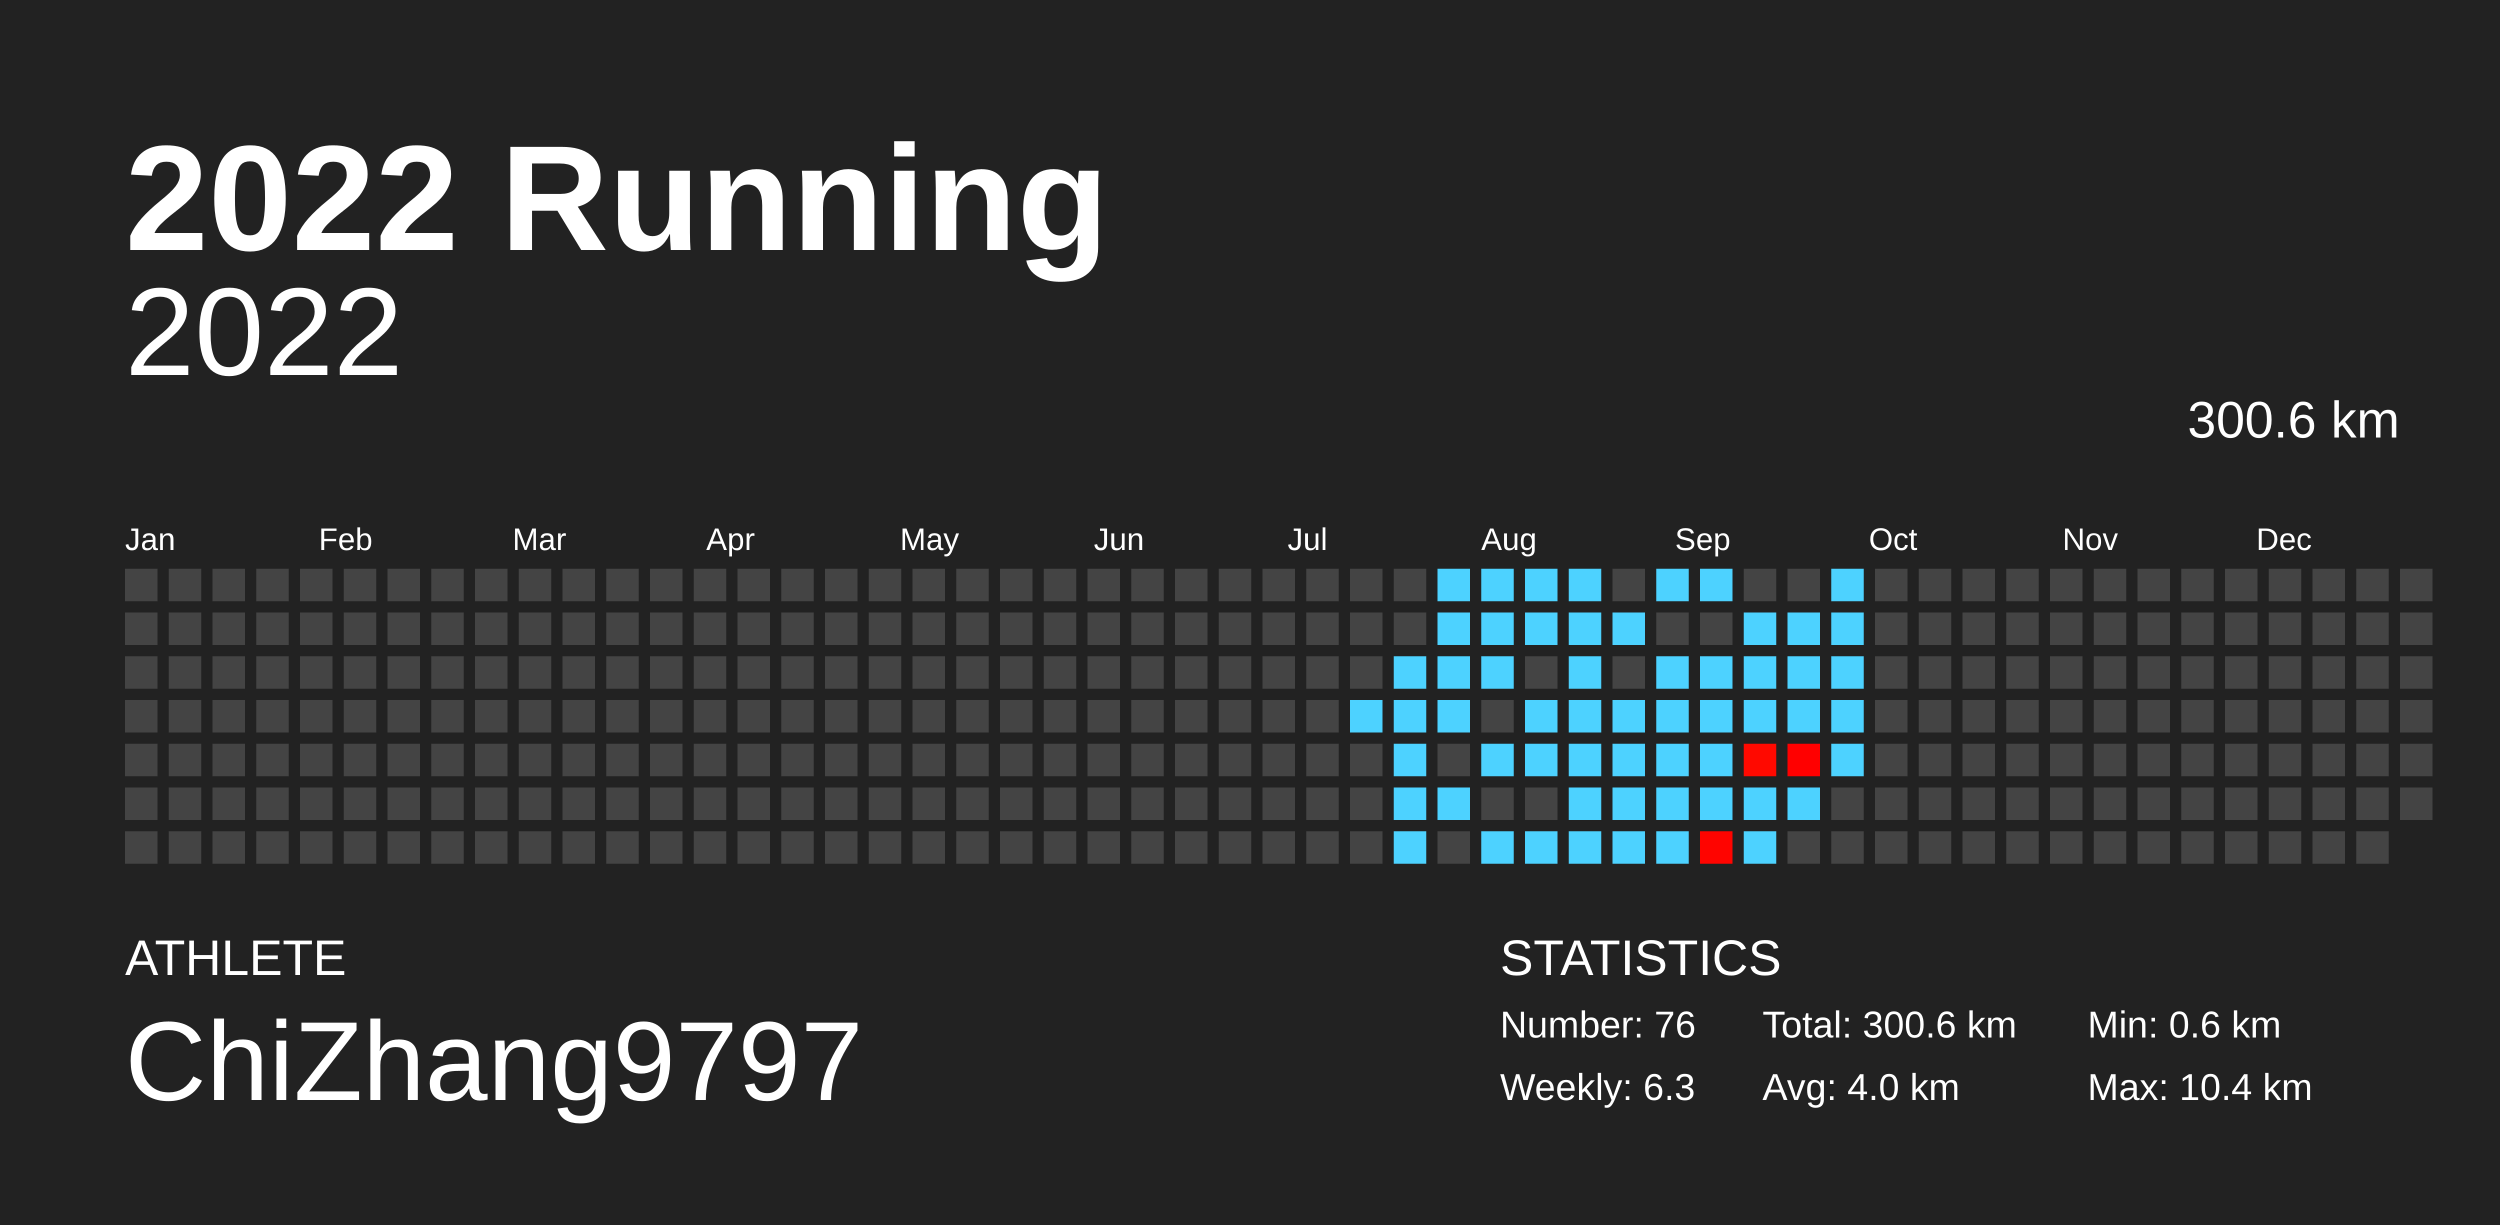
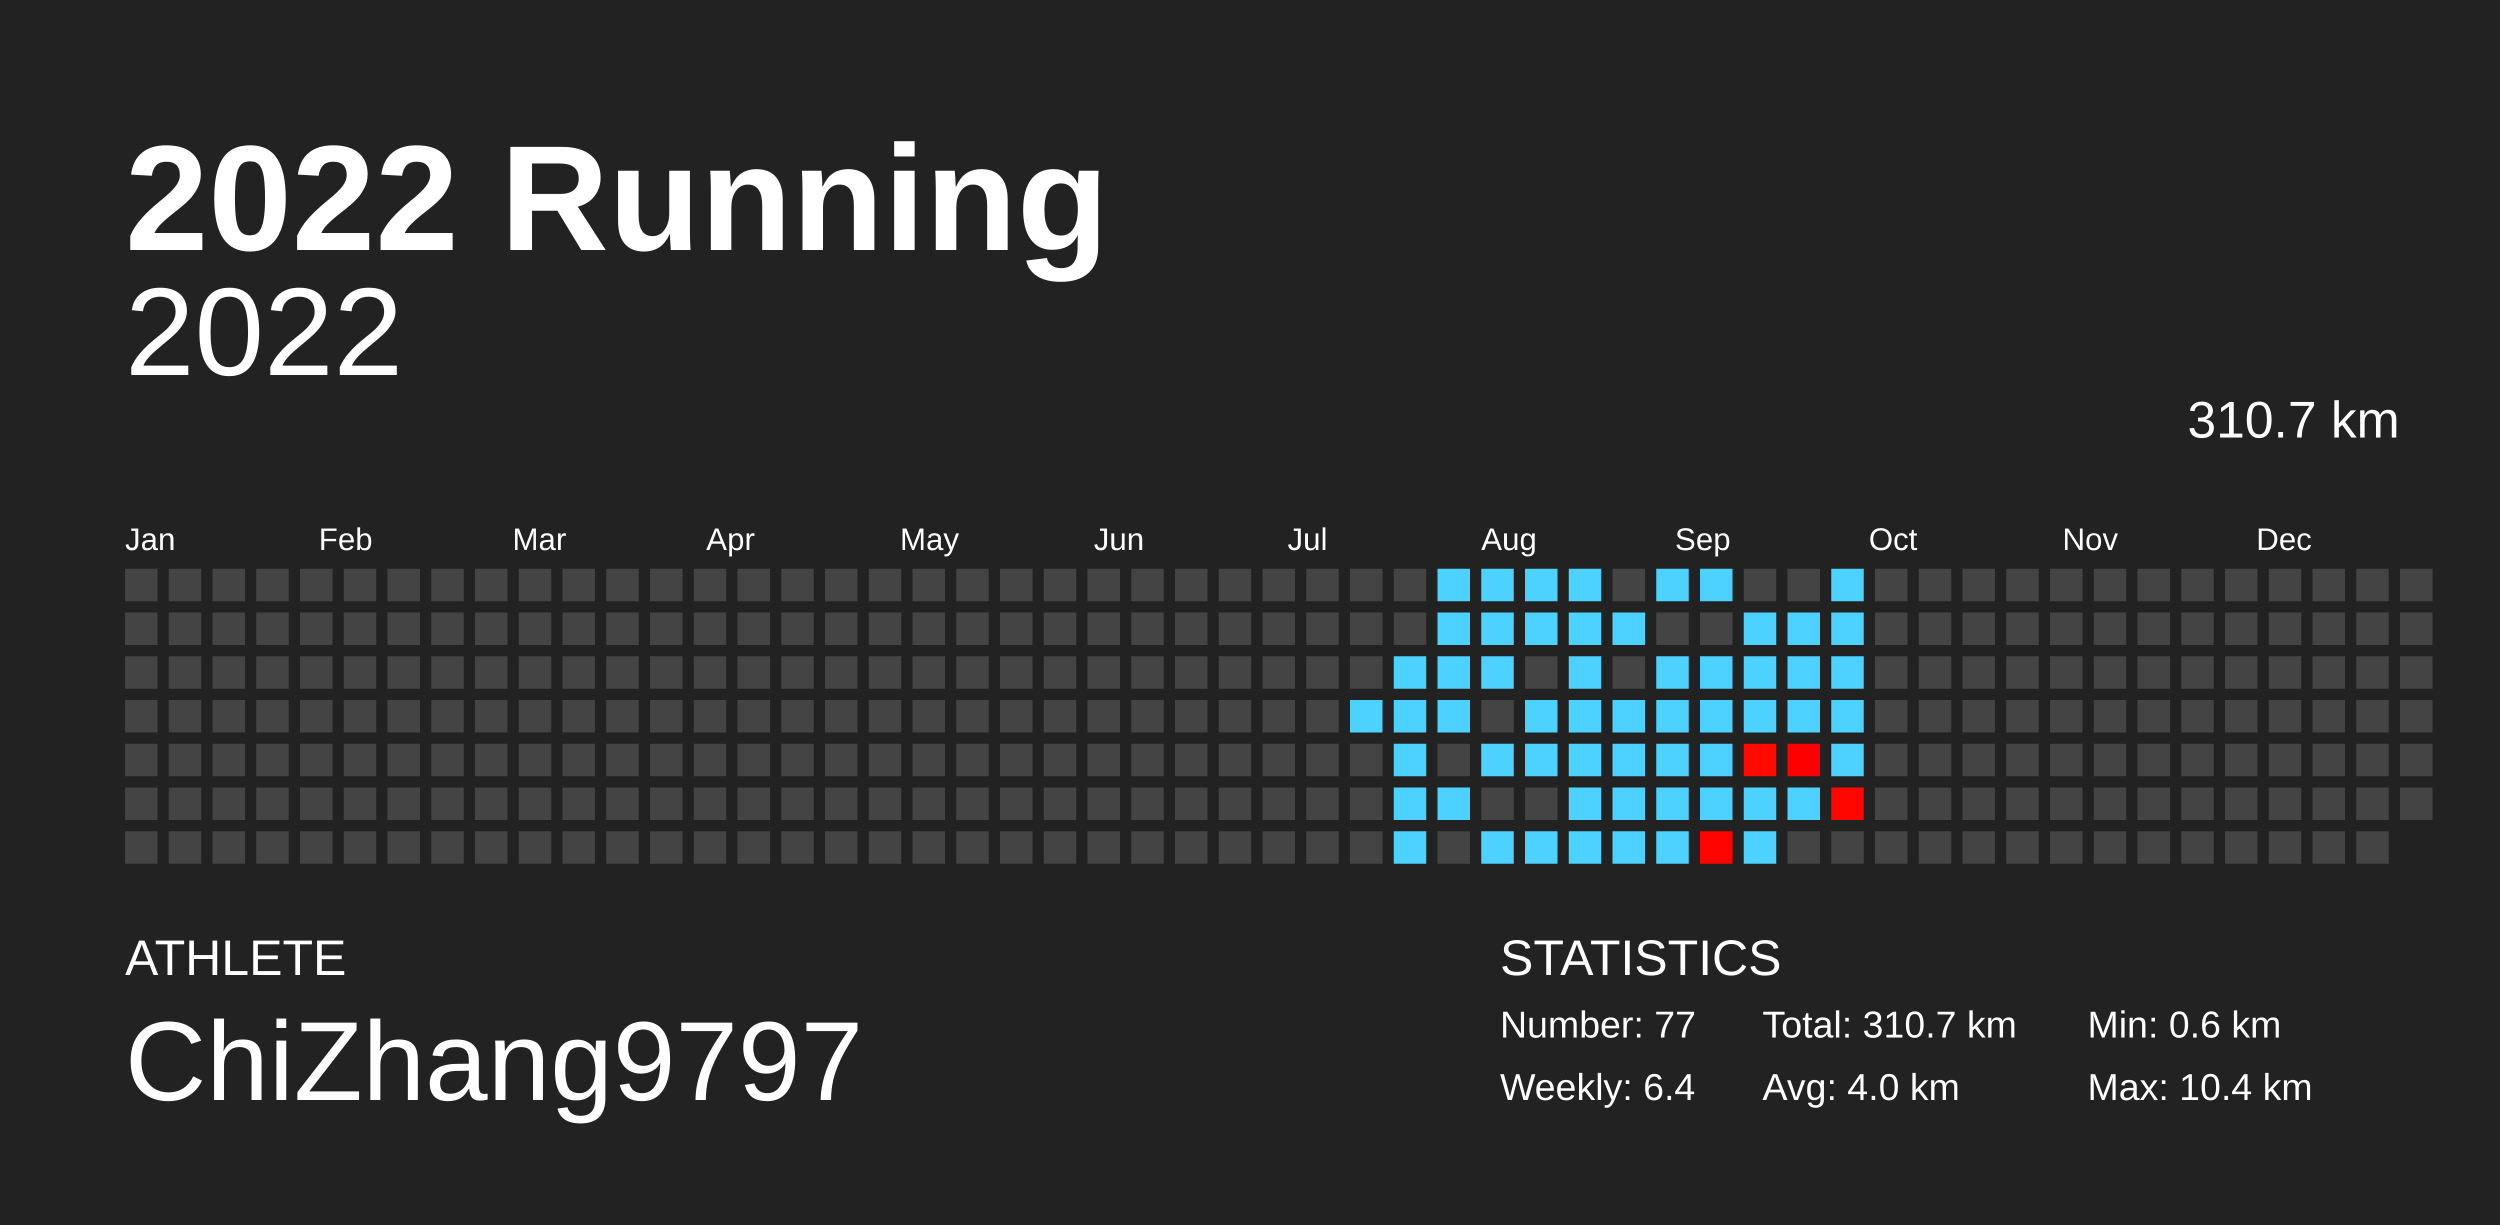
<svg xmlns="http://www.w3.org/2000/svg" baseProfile="full" height="98mm" version="1.1" viewBox="0,0,200,98" width="200mm">
  <defs />
  <rect fill="#222222" height="98" width="200" x="0" y="0" />
  <text fill="#FFFFFF" style="font-size:12px; font-family:Arial; font-weight:bold;" x="10" y="20">2022 Running</text>
  <text fill="#FFFFFF" style="font-size:4px; font-family:Arial" x="10" y="78">ATHLETE</text>
  <text fill="#FFFFFF" style="font-size:9px; font-family:Arial" x="10" y="88">ChiZhang9797</text>
  <text fill="#FFFFFF" style="font-size:4px; font-family:Arial" x="120" y="78">STATISTICS</text>
-   <text fill="#FFFFFF" style="font-size:3px; font-family:Arial" x="120" y="83">Number: 76</text>
-   <text fill="#FFFFFF" style="font-size:3px; font-family:Arial" x="120" y="88">Weekly: 6.3</text>
-   <text fill="#FFFFFF" style="font-size:3px; font-family:Arial" x="141" y="83">Total: 300.6 km</text>
+   <text fill="#FFFFFF" style="font-size:3px; font-family:Arial" x="120" y="83">Number: 77</text>
+   <text fill="#FFFFFF" style="font-size:3px; font-family:Arial" x="120" y="88">Weekly: 6.4</text>
+   <text fill="#FFFFFF" style="font-size:3px; font-family:Arial" x="141" y="83">Total: 310.7 km</text>
  <text fill="#FFFFFF" style="font-size:3px; font-family:Arial" x="141" y="88">Avg: 4.0 km</text>
  <text fill="#FFFFFF" style="font-size:3px; font-family:Arial" x="167" y="83">Min: 0.6 km</text>
  <text fill="#FFFFFF" style="font-size:3px; font-family:Arial" x="167" y="88">Max: 10.4 km</text>
  <text alignment-baseline="hanging" fill="#FFFFFF" style="font-size:10.0px; font-family:Arial;" x="10" y="30">2022</text>
-   <text alignment-baseline="hanging" fill="#FFFFFF" style="font-size:4.125px; font-family:Arial;" x="175" y="35">300.6 km</text>
+   <text alignment-baseline="hanging" fill="#FFFFFF" style="font-size:4.125px; font-family:Arial;" x="175" y="35">310.7 km</text>
  <text fill="#FFFFFF" style="font-size:2.5px; font-family:Arial" x="10.0" y="44">Jan</text>
  <text fill="#FFFFFF" style="font-size:2.5px; font-family:Arial" x="25.5" y="44">Feb</text>
  <text fill="#FFFFFF" style="font-size:2.5px; font-family:Arial" x="41.0" y="44">Mar</text>
  <text fill="#FFFFFF" style="font-size:2.5px; font-family:Arial" x="56.5" y="44">Apr</text>
  <text fill="#FFFFFF" style="font-size:2.5px; font-family:Arial" x="72.0" y="44">May</text>
  <text fill="#FFFFFF" style="font-size:2.5px; font-family:Arial" x="87.5" y="44">Jun</text>
  <text fill="#FFFFFF" style="font-size:2.5px; font-family:Arial" x="103.0" y="44">Jul</text>
  <text fill="#FFFFFF" style="font-size:2.5px; font-family:Arial" x="118.5" y="44">Aug</text>
  <text fill="#FFFFFF" style="font-size:2.5px; font-family:Arial" x="134.0" y="44">Sep</text>
  <text fill="#FFFFFF" style="font-size:2.5px; font-family:Arial" x="149.5" y="44">Oct</text>
  <text fill="#FFFFFF" style="font-size:2.5px; font-family:Arial" x="165.0" y="44">Nov</text>
  <text fill="#FFFFFF" style="font-size:2.5px; font-family:Arial" x="180.5" y="44">Dec</text>
  <rect fill="#444444" height="2.6" width="2.6" x="10.0" y="45.5" />
  <rect fill="#444444" height="2.6" width="2.6" x="10.0" y="49.0" />
  <rect fill="#444444" height="2.6" width="2.6" x="10.0" y="52.5" />
  <rect fill="#444444" height="2.6" width="2.6" x="10.0" y="56.0" />
  <rect fill="#444444" height="2.6" width="2.6" x="10.0" y="59.5" />
  <rect fill="#444444" height="2.6" width="2.6" x="10.0" y="63.0" />
  <rect fill="#444444" height="2.6" width="2.6" x="10.0" y="66.5" />
  <rect fill="#444444" height="2.6" width="2.6" x="13.5" y="45.5" />
  <rect fill="#444444" height="2.6" width="2.6" x="13.5" y="49.0" />
  <rect fill="#444444" height="2.6" width="2.6" x="13.5" y="52.5" />
  <rect fill="#444444" height="2.6" width="2.6" x="13.5" y="56.0" />
  <rect fill="#444444" height="2.6" width="2.6" x="13.5" y="59.5" />
  <rect fill="#444444" height="2.6" width="2.6" x="13.5" y="63.0" />
  <rect fill="#444444" height="2.6" width="2.6" x="13.5" y="66.5" />
  <rect fill="#444444" height="2.6" width="2.6" x="17.0" y="45.5" />
  <rect fill="#444444" height="2.6" width="2.6" x="17.0" y="49.0" />
  <rect fill="#444444" height="2.6" width="2.6" x="17.0" y="52.5" />
  <rect fill="#444444" height="2.6" width="2.6" x="17.0" y="56.0" />
  <rect fill="#444444" height="2.6" width="2.6" x="17.0" y="59.5" />
  <rect fill="#444444" height="2.6" width="2.6" x="17.0" y="63.0" />
  <rect fill="#444444" height="2.6" width="2.6" x="17.0" y="66.5" />
  <rect fill="#444444" height="2.6" width="2.6" x="20.5" y="45.5" />
  <rect fill="#444444" height="2.6" width="2.6" x="20.5" y="49.0" />
  <rect fill="#444444" height="2.6" width="2.6" x="20.5" y="52.5" />
  <rect fill="#444444" height="2.6" width="2.6" x="20.5" y="56.0" />
  <rect fill="#444444" height="2.6" width="2.6" x="20.5" y="59.5" />
  <rect fill="#444444" height="2.6" width="2.6" x="20.5" y="63.0" />
  <rect fill="#444444" height="2.6" width="2.6" x="20.5" y="66.5" />
  <rect fill="#444444" height="2.6" width="2.6" x="24.0" y="45.5" />
  <rect fill="#444444" height="2.6" width="2.6" x="24.0" y="49.0" />
  <rect fill="#444444" height="2.6" width="2.6" x="24.0" y="52.5" />
  <rect fill="#444444" height="2.6" width="2.6" x="24.0" y="56.0" />
  <rect fill="#444444" height="2.6" width="2.6" x="24.0" y="59.5" />
  <rect fill="#444444" height="2.6" width="2.6" x="24.0" y="63.0" />
  <rect fill="#444444" height="2.6" width="2.6" x="24.0" y="66.5" />
  <rect fill="#444444" height="2.6" width="2.6" x="27.5" y="45.5" />
  <rect fill="#444444" height="2.6" width="2.6" x="27.5" y="49.0" />
  <rect fill="#444444" height="2.6" width="2.6" x="27.5" y="52.5" />
  <rect fill="#444444" height="2.6" width="2.6" x="27.5" y="56.0" />
  <rect fill="#444444" height="2.6" width="2.6" x="27.5" y="59.5" />
  <rect fill="#444444" height="2.6" width="2.6" x="27.5" y="63.0" />
  <rect fill="#444444" height="2.6" width="2.6" x="27.5" y="66.5" />
  <rect fill="#444444" height="2.6" width="2.6" x="31.0" y="45.5" />
  <rect fill="#444444" height="2.6" width="2.6" x="31.0" y="49.0" />
  <rect fill="#444444" height="2.6" width="2.6" x="31.0" y="52.5" />
  <rect fill="#444444" height="2.6" width="2.6" x="31.0" y="56.0" />
  <rect fill="#444444" height="2.6" width="2.6" x="31.0" y="59.5" />
  <rect fill="#444444" height="2.6" width="2.6" x="31.0" y="63.0" />
  <rect fill="#444444" height="2.6" width="2.6" x="31.0" y="66.5" />
  <rect fill="#444444" height="2.6" width="2.6" x="34.5" y="45.5" />
  <rect fill="#444444" height="2.6" width="2.6" x="34.5" y="49.0" />
  <rect fill="#444444" height="2.6" width="2.6" x="34.5" y="52.5" />
  <rect fill="#444444" height="2.6" width="2.6" x="34.5" y="56.0" />
  <rect fill="#444444" height="2.6" width="2.6" x="34.5" y="59.5" />
  <rect fill="#444444" height="2.6" width="2.6" x="34.5" y="63.0" />
  <rect fill="#444444" height="2.6" width="2.6" x="34.5" y="66.5" />
  <rect fill="#444444" height="2.6" width="2.6" x="38.0" y="45.5" />
  <rect fill="#444444" height="2.6" width="2.6" x="38.0" y="49.0" />
  <rect fill="#444444" height="2.6" width="2.6" x="38.0" y="52.5" />
  <rect fill="#444444" height="2.6" width="2.6" x="38.0" y="56.0" />
  <rect fill="#444444" height="2.6" width="2.6" x="38.0" y="59.5" />
  <rect fill="#444444" height="2.6" width="2.6" x="38.0" y="63.0" />
  <rect fill="#444444" height="2.6" width="2.6" x="38.0" y="66.5" />
  <rect fill="#444444" height="2.6" width="2.6" x="41.5" y="45.5" />
  <rect fill="#444444" height="2.6" width="2.6" x="41.5" y="49.0" />
  <rect fill="#444444" height="2.6" width="2.6" x="41.5" y="52.5" />
  <rect fill="#444444" height="2.6" width="2.6" x="41.5" y="56.0" />
  <rect fill="#444444" height="2.6" width="2.6" x="41.5" y="59.5" />
  <rect fill="#444444" height="2.6" width="2.6" x="41.5" y="63.0" />
  <rect fill="#444444" height="2.6" width="2.6" x="41.5" y="66.5" />
  <rect fill="#444444" height="2.6" width="2.6" x="45.0" y="45.5" />
  <rect fill="#444444" height="2.6" width="2.6" x="45.0" y="49.0" />
  <rect fill="#444444" height="2.6" width="2.6" x="45.0" y="52.5" />
  <rect fill="#444444" height="2.6" width="2.6" x="45.0" y="56.0" />
  <rect fill="#444444" height="2.6" width="2.6" x="45.0" y="59.5" />
  <rect fill="#444444" height="2.6" width="2.6" x="45.0" y="63.0" />
  <rect fill="#444444" height="2.6" width="2.6" x="45.0" y="66.5" />
  <rect fill="#444444" height="2.6" width="2.6" x="48.5" y="45.5" />
  <rect fill="#444444" height="2.6" width="2.6" x="48.5" y="49.0" />
  <rect fill="#444444" height="2.6" width="2.6" x="48.5" y="52.5" />
  <rect fill="#444444" height="2.6" width="2.6" x="48.5" y="56.0" />
  <rect fill="#444444" height="2.6" width="2.6" x="48.5" y="59.5" />
  <rect fill="#444444" height="2.6" width="2.6" x="48.5" y="63.0" />
  <rect fill="#444444" height="2.6" width="2.6" x="48.5" y="66.5" />
  <rect fill="#444444" height="2.6" width="2.6" x="52.0" y="45.5" />
  <rect fill="#444444" height="2.6" width="2.6" x="52.0" y="49.0" />
  <rect fill="#444444" height="2.6" width="2.6" x="52.0" y="52.5" />
  <rect fill="#444444" height="2.6" width="2.6" x="52.0" y="56.0" />
  <rect fill="#444444" height="2.6" width="2.6" x="52.0" y="59.5" />
  <rect fill="#444444" height="2.6" width="2.6" x="52.0" y="63.0" />
  <rect fill="#444444" height="2.6" width="2.6" x="52.0" y="66.5" />
  <rect fill="#444444" height="2.6" width="2.6" x="55.5" y="45.5" />
  <rect fill="#444444" height="2.6" width="2.6" x="55.5" y="49.0" />
  <rect fill="#444444" height="2.6" width="2.6" x="55.5" y="52.5" />
  <rect fill="#444444" height="2.6" width="2.6" x="55.5" y="56.0" />
  <rect fill="#444444" height="2.6" width="2.6" x="55.5" y="59.5" />
  <rect fill="#444444" height="2.6" width="2.6" x="55.5" y="63.0" />
  <rect fill="#444444" height="2.6" width="2.6" x="55.5" y="66.5" />
  <rect fill="#444444" height="2.6" width="2.6" x="59.0" y="45.5" />
  <rect fill="#444444" height="2.6" width="2.6" x="59.0" y="49.0" />
  <rect fill="#444444" height="2.6" width="2.6" x="59.0" y="52.5" />
  <rect fill="#444444" height="2.6" width="2.6" x="59.0" y="56.0" />
  <rect fill="#444444" height="2.6" width="2.6" x="59.0" y="59.5" />
  <rect fill="#444444" height="2.6" width="2.6" x="59.0" y="63.0" />
  <rect fill="#444444" height="2.6" width="2.6" x="59.0" y="66.5" />
  <rect fill="#444444" height="2.6" width="2.6" x="62.5" y="45.5" />
  <rect fill="#444444" height="2.6" width="2.6" x="62.5" y="49.0" />
  <rect fill="#444444" height="2.6" width="2.6" x="62.5" y="52.5" />
  <rect fill="#444444" height="2.6" width="2.6" x="62.5" y="56.0" />
  <rect fill="#444444" height="2.6" width="2.6" x="62.5" y="59.5" />
  <rect fill="#444444" height="2.6" width="2.6" x="62.5" y="63.0" />
  <rect fill="#444444" height="2.6" width="2.6" x="62.5" y="66.5" />
  <rect fill="#444444" height="2.6" width="2.6" x="66.0" y="45.5" />
  <rect fill="#444444" height="2.6" width="2.6" x="66.0" y="49.0" />
  <rect fill="#444444" height="2.6" width="2.6" x="66.0" y="52.5" />
  <rect fill="#444444" height="2.6" width="2.6" x="66.0" y="56.0" />
  <rect fill="#444444" height="2.6" width="2.6" x="66.0" y="59.5" />
  <rect fill="#444444" height="2.6" width="2.6" x="66.0" y="63.0" />
  <rect fill="#444444" height="2.6" width="2.6" x="66.0" y="66.5" />
  <rect fill="#444444" height="2.6" width="2.6" x="69.5" y="45.5" />
  <rect fill="#444444" height="2.6" width="2.6" x="69.5" y="49.0" />
  <rect fill="#444444" height="2.6" width="2.6" x="69.5" y="52.5" />
  <rect fill="#444444" height="2.6" width="2.6" x="69.5" y="56.0" />
  <rect fill="#444444" height="2.6" width="2.6" x="69.5" y="59.5" />
  <rect fill="#444444" height="2.6" width="2.6" x="69.5" y="63.0" />
  <rect fill="#444444" height="2.6" width="2.6" x="69.5" y="66.5" />
  <rect fill="#444444" height="2.6" width="2.6" x="73.0" y="45.5" />
  <rect fill="#444444" height="2.6" width="2.6" x="73.0" y="49.0" />
  <rect fill="#444444" height="2.6" width="2.6" x="73.0" y="52.5" />
  <rect fill="#444444" height="2.6" width="2.6" x="73.0" y="56.0" />
  <rect fill="#444444" height="2.6" width="2.6" x="73.0" y="59.5" />
  <rect fill="#444444" height="2.6" width="2.6" x="73.0" y="63.0" />
  <rect fill="#444444" height="2.6" width="2.6" x="73.0" y="66.5" />
  <rect fill="#444444" height="2.6" width="2.6" x="76.5" y="45.5" />
  <rect fill="#444444" height="2.6" width="2.6" x="76.5" y="49.0" />
  <rect fill="#444444" height="2.6" width="2.6" x="76.5" y="52.5" />
  <rect fill="#444444" height="2.6" width="2.6" x="76.5" y="56.0" />
  <rect fill="#444444" height="2.6" width="2.6" x="76.5" y="59.5" />
  <rect fill="#444444" height="2.6" width="2.6" x="76.5" y="63.0" />
  <rect fill="#444444" height="2.6" width="2.6" x="76.5" y="66.5" />
  <rect fill="#444444" height="2.6" width="2.6" x="80.0" y="45.5" />
  <rect fill="#444444" height="2.6" width="2.6" x="80.0" y="49.0" />
  <rect fill="#444444" height="2.6" width="2.6" x="80.0" y="52.5" />
  <rect fill="#444444" height="2.6" width="2.6" x="80.0" y="56.0" />
  <rect fill="#444444" height="2.6" width="2.6" x="80.0" y="59.5" />
  <rect fill="#444444" height="2.6" width="2.6" x="80.0" y="63.0" />
  <rect fill="#444444" height="2.6" width="2.6" x="80.0" y="66.5" />
  <rect fill="#444444" height="2.6" width="2.6" x="83.5" y="45.5" />
  <rect fill="#444444" height="2.6" width="2.6" x="83.5" y="49.0" />
  <rect fill="#444444" height="2.6" width="2.6" x="83.5" y="52.5" />
  <rect fill="#444444" height="2.6" width="2.6" x="83.5" y="56.0" />
  <rect fill="#444444" height="2.6" width="2.6" x="83.5" y="59.5" />
  <rect fill="#444444" height="2.6" width="2.6" x="83.5" y="63.0" />
  <rect fill="#444444" height="2.6" width="2.6" x="83.5" y="66.5" />
  <rect fill="#444444" height="2.6" width="2.6" x="87.0" y="45.5" />
  <rect fill="#444444" height="2.6" width="2.6" x="87.0" y="49.0" />
  <rect fill="#444444" height="2.6" width="2.6" x="87.0" y="52.5" />
  <rect fill="#444444" height="2.6" width="2.6" x="87.0" y="56.0" />
  <rect fill="#444444" height="2.6" width="2.6" x="87.0" y="59.5" />
  <rect fill="#444444" height="2.6" width="2.6" x="87.0" y="63.0" />
  <rect fill="#444444" height="2.6" width="2.6" x="87.0" y="66.5" />
  <rect fill="#444444" height="2.6" width="2.6" x="90.5" y="45.5" />
  <rect fill="#444444" height="2.6" width="2.6" x="90.5" y="49.0" />
  <rect fill="#444444" height="2.6" width="2.6" x="90.5" y="52.5" />
  <rect fill="#444444" height="2.6" width="2.6" x="90.5" y="56.0" />
  <rect fill="#444444" height="2.6" width="2.6" x="90.5" y="59.5" />
  <rect fill="#444444" height="2.6" width="2.6" x="90.5" y="63.0" />
  <rect fill="#444444" height="2.6" width="2.6" x="90.5" y="66.5" />
  <rect fill="#444444" height="2.6" width="2.6" x="94.0" y="45.5" />
  <rect fill="#444444" height="2.6" width="2.6" x="94.0" y="49.0" />
  <rect fill="#444444" height="2.6" width="2.6" x="94.0" y="52.5" />
  <rect fill="#444444" height="2.6" width="2.6" x="94.0" y="56.0" />
  <rect fill="#444444" height="2.6" width="2.6" x="94.0" y="59.5" />
  <rect fill="#444444" height="2.6" width="2.6" x="94.0" y="63.0" />
  <rect fill="#444444" height="2.6" width="2.6" x="94.0" y="66.5" />
  <rect fill="#444444" height="2.6" width="2.6" x="97.5" y="45.5" />
  <rect fill="#444444" height="2.6" width="2.6" x="97.5" y="49.0" />
  <rect fill="#444444" height="2.6" width="2.6" x="97.5" y="52.5" />
  <rect fill="#444444" height="2.6" width="2.6" x="97.5" y="56.0" />
  <rect fill="#444444" height="2.6" width="2.6" x="97.5" y="59.5" />
  <rect fill="#444444" height="2.6" width="2.6" x="97.5" y="63.0" />
  <rect fill="#444444" height="2.6" width="2.6" x="97.5" y="66.5" />
  <rect fill="#444444" height="2.6" width="2.6" x="101.0" y="45.5" />
  <rect fill="#444444" height="2.6" width="2.6" x="101.0" y="49.0" />
  <rect fill="#444444" height="2.6" width="2.6" x="101.0" y="52.5" />
  <rect fill="#444444" height="2.6" width="2.6" x="101.0" y="56.0" />
  <rect fill="#444444" height="2.6" width="2.6" x="101.0" y="59.5" />
  <rect fill="#444444" height="2.6" width="2.6" x="101.0" y="63.0" />
  <rect fill="#444444" height="2.6" width="2.6" x="101.0" y="66.5" />
  <rect fill="#444444" height="2.6" width="2.6" x="104.5" y="45.5" />
  <rect fill="#444444" height="2.6" width="2.6" x="104.5" y="49.0" />
  <rect fill="#444444" height="2.6" width="2.6" x="104.5" y="52.5" />
  <rect fill="#444444" height="2.6" width="2.6" x="104.5" y="56.0" />
  <rect fill="#444444" height="2.6" width="2.6" x="104.5" y="59.5" />
  <rect fill="#444444" height="2.6" width="2.6" x="104.5" y="63.0" />
  <rect fill="#444444" height="2.6" width="2.6" x="104.5" y="66.5" />
  <rect fill="#444444" height="2.6" width="2.6" x="108.0" y="45.5" />
  <rect fill="#444444" height="2.6" width="2.6" x="108.0" y="49.0" />
  <rect fill="#444444" height="2.6" width="2.6" x="108.0" y="52.5" />
  <rect fill="#4dd2ff" height="2.6" width="2.6" x="108.0" y="56.0" />
  <rect fill="#444444" height="2.6" width="2.6" x="108.0" y="59.5" />
  <rect fill="#444444" height="2.6" width="2.6" x="108.0" y="63.0" />
  <rect fill="#444444" height="2.6" width="2.6" x="108.0" y="66.5" />
  <rect fill="#444444" height="2.6" width="2.6" x="111.5" y="45.5" />
  <rect fill="#444444" height="2.6" width="2.6" x="111.5" y="49.0" />
  <rect fill="#4dd2ff" height="2.6" width="2.6" x="111.5" y="52.5" />
  <rect fill="#4dd2ff" height="2.6" width="2.6" x="111.5" y="56.0" />
  <rect fill="#4dd2ff" height="2.6" width="2.6" x="111.5" y="59.5" />
  <rect fill="#4dd2ff" height="2.6" width="2.6" x="111.5" y="63.0" />
  <rect fill="#4dd2ff" height="2.6" width="2.6" x="111.5" y="66.5" />
  <rect fill="#4dd2ff" height="2.6" width="2.6" x="115.0" y="45.5" />
  <rect fill="#4dd2ff" height="2.6" width="2.6" x="115.0" y="49.0" />
  <rect fill="#4dd2ff" height="2.6" width="2.6" x="115.0" y="52.5" />
  <rect fill="#4dd2ff" height="2.6" width="2.6" x="115.0" y="56.0" />
  <rect fill="#444444" height="2.6" width="2.6" x="115.0" y="59.5" />
  <rect fill="#4dd2ff" height="2.6" width="2.6" x="115.0" y="63.0" />
  <rect fill="#444444" height="2.6" width="2.6" x="115.0" y="66.5" />
  <rect fill="#4dd2ff" height="2.6" width="2.6" x="118.5" y="45.5" />
  <rect fill="#4dd2ff" height="2.6" width="2.6" x="118.5" y="49.0" />
  <rect fill="#4dd2ff" height="2.6" width="2.6" x="118.5" y="52.5" />
  <rect fill="#444444" height="2.6" width="2.6" x="118.5" y="56.0" />
  <rect fill="#4dd2ff" height="2.6" width="2.6" x="118.5" y="59.5" />
  <rect fill="#444444" height="2.6" width="2.6" x="118.5" y="63.0" />
  <rect fill="#4dd2ff" height="2.6" width="2.6" x="118.5" y="66.5" />
  <rect fill="#4dd2ff" height="2.6" width="2.6" x="122.0" y="45.5" />
  <rect fill="#4dd2ff" height="2.6" width="2.6" x="122.0" y="49.0" />
  <rect fill="#444444" height="2.6" width="2.6" x="122.0" y="52.5" />
  <rect fill="#4dd2ff" height="2.6" width="2.6" x="122.0" y="56.0" />
  <rect fill="#4dd2ff" height="2.6" width="2.6" x="122.0" y="59.5" />
  <rect fill="#444444" height="2.6" width="2.6" x="122.0" y="63.0" />
  <rect fill="#4dd2ff" height="2.6" width="2.6" x="122.0" y="66.5" />
  <rect fill="#4dd2ff" height="2.6" width="2.6" x="125.5" y="45.5" />
  <rect fill="#4dd2ff" height="2.6" width="2.6" x="125.5" y="49.0" />
  <rect fill="#4dd2ff" height="2.6" width="2.6" x="125.5" y="52.5" />
  <rect fill="#4dd2ff" height="2.6" width="2.6" x="125.5" y="56.0" />
  <rect fill="#4dd2ff" height="2.6" width="2.6" x="125.5" y="59.5" />
  <rect fill="#4dd2ff" height="2.6" width="2.6" x="125.5" y="63.0" />
  <rect fill="#4dd2ff" height="2.6" width="2.6" x="125.5" y="66.5" />
  <rect fill="#444444" height="2.6" width="2.6" x="129.0" y="45.5" />
  <rect fill="#4dd2ff" height="2.6" width="2.6" x="129.0" y="49.0" />
  <rect fill="#444444" height="2.6" width="2.6" x="129.0" y="52.5" />
  <rect fill="#4dd2ff" height="2.6" width="2.6" x="129.0" y="56.0" />
  <rect fill="#4dd2ff" height="2.6" width="2.6" x="129.0" y="59.5" />
  <rect fill="#4dd2ff" height="2.6" width="2.6" x="129.0" y="63.0" />
  <rect fill="#4dd2ff" height="2.6" width="2.6" x="129.0" y="66.5" />
  <rect fill="#4dd2ff" height="2.6" width="2.6" x="132.5" y="45.5" />
  <rect fill="#444444" height="2.6" width="2.6" x="132.5" y="49.0" />
  <rect fill="#4dd2ff" height="2.6" width="2.6" x="132.5" y="52.5" />
  <rect fill="#4dd2ff" height="2.6" width="2.6" x="132.5" y="56.0" />
  <rect fill="#4dd2ff" height="2.6" width="2.6" x="132.5" y="59.5" />
  <rect fill="#4dd2ff" height="2.6" width="2.6" x="132.5" y="63.0" />
  <rect fill="#4dd2ff" height="2.6" width="2.6" x="132.5" y="66.5" />
  <rect fill="#4dd2ff" height="2.6" width="2.6" x="136.0" y="45.5" />
  <rect fill="#444444" height="2.6" width="2.6" x="136.0" y="49.0" />
  <rect fill="#4dd2ff" height="2.6" width="2.6" x="136.0" y="52.5" />
  <rect fill="#4dd2ff" height="2.6" width="2.6" x="136.0" y="56.0" />
  <rect fill="#4dd2ff" height="2.6" width="2.6" x="136.0" y="59.5" />
  <rect fill="#4dd2ff" height="2.6" width="2.6" x="136.0" y="63.0" />
  <rect fill="#ff0400" height="2.6" width="2.6" x="136.0" y="66.5" />
  <rect fill="#444444" height="2.6" width="2.6" x="139.5" y="45.5" />
  <rect fill="#4dd2ff" height="2.6" width="2.6" x="139.5" y="49.0" />
  <rect fill="#4dd2ff" height="2.6" width="2.6" x="139.5" y="52.5" />
  <rect fill="#4dd2ff" height="2.6" width="2.6" x="139.5" y="56.0" />
  <rect fill="#ff0900" height="2.6" width="2.6" x="139.5" y="59.5" />
  <rect fill="#4dd2ff" height="2.6" width="2.6" x="139.5" y="63.0" />
  <rect fill="#4dd2ff" height="2.6" width="2.6" x="139.5" y="66.5" />
  <rect fill="#444444" height="2.6" width="2.6" x="143.0" y="45.5" />
  <rect fill="#4dd2ff" height="2.6" width="2.6" x="143.0" y="49.0" />
  <rect fill="#4dd2ff" height="2.6" width="2.6" x="143.0" y="52.5" />
  <rect fill="#4dd2ff" height="2.6" width="2.6" x="143.0" y="56.0" />
  <rect fill="#ff0000" height="2.6" width="2.6" x="143.0" y="59.5" />
  <rect fill="#4dd2ff" height="2.6" width="2.6" x="143.0" y="63.0" />
  <rect fill="#444444" height="2.6" width="2.6" x="143.0" y="66.5" />
  <rect fill="#4dd2ff" height="2.6" width="2.6" x="146.5" y="45.5" />
  <rect fill="#4dd2ff" height="2.6" width="2.6" x="146.5" y="49.0" />
  <rect fill="#4dd2ff" height="2.6" width="2.6" x="146.5" y="52.5" />
  <rect fill="#4dd2ff" height="2.6" width="2.6" x="146.5" y="56.0" />
  <rect fill="#4dd2ff" height="2.6" width="2.6" x="146.5" y="59.5" />
-   <rect fill="#444444" height="2.6" width="2.6" x="146.5" y="63.0" />
+   <rect fill="#ff0700" height="2.6" width="2.6" x="146.5" y="63.0" />
  <rect fill="#444444" height="2.6" width="2.6" x="146.5" y="66.5" />
  <rect fill="#444444" height="2.6" width="2.6" x="150.0" y="45.5" />
  <rect fill="#444444" height="2.6" width="2.6" x="150.0" y="49.0" />
  <rect fill="#444444" height="2.6" width="2.6" x="150.0" y="52.5" />
  <rect fill="#444444" height="2.6" width="2.6" x="150.0" y="56.0" />
  <rect fill="#444444" height="2.6" width="2.6" x="150.0" y="59.5" />
  <rect fill="#444444" height="2.6" width="2.6" x="150.0" y="63.0" />
  <rect fill="#444444" height="2.6" width="2.6" x="150.0" y="66.5" />
  <rect fill="#444444" height="2.6" width="2.6" x="153.5" y="45.5" />
  <rect fill="#444444" height="2.6" width="2.6" x="153.5" y="49.0" />
  <rect fill="#444444" height="2.6" width="2.6" x="153.5" y="52.5" />
  <rect fill="#444444" height="2.6" width="2.6" x="153.5" y="56.0" />
  <rect fill="#444444" height="2.6" width="2.6" x="153.5" y="59.5" />
  <rect fill="#444444" height="2.6" width="2.6" x="153.5" y="63.0" />
  <rect fill="#444444" height="2.6" width="2.6" x="153.5" y="66.5" />
  <rect fill="#444444" height="2.6" width="2.6" x="157.0" y="45.5" />
  <rect fill="#444444" height="2.6" width="2.6" x="157.0" y="49.0" />
  <rect fill="#444444" height="2.6" width="2.6" x="157.0" y="52.5" />
  <rect fill="#444444" height="2.6" width="2.6" x="157.0" y="56.0" />
  <rect fill="#444444" height="2.6" width="2.6" x="157.0" y="59.5" />
  <rect fill="#444444" height="2.6" width="2.6" x="157.0" y="63.0" />
  <rect fill="#444444" height="2.6" width="2.6" x="157.0" y="66.5" />
  <rect fill="#444444" height="2.6" width="2.6" x="160.5" y="45.5" />
  <rect fill="#444444" height="2.6" width="2.6" x="160.5" y="49.0" />
  <rect fill="#444444" height="2.6" width="2.6" x="160.5" y="52.5" />
  <rect fill="#444444" height="2.6" width="2.6" x="160.5" y="56.0" />
  <rect fill="#444444" height="2.6" width="2.6" x="160.5" y="59.5" />
  <rect fill="#444444" height="2.6" width="2.6" x="160.5" y="63.0" />
  <rect fill="#444444" height="2.6" width="2.6" x="160.5" y="66.5" />
  <rect fill="#444444" height="2.6" width="2.6" x="164.0" y="45.5" />
  <rect fill="#444444" height="2.6" width="2.6" x="164.0" y="49.0" />
  <rect fill="#444444" height="2.6" width="2.6" x="164.0" y="52.5" />
  <rect fill="#444444" height="2.6" width="2.6" x="164.0" y="56.0" />
  <rect fill="#444444" height="2.6" width="2.6" x="164.0" y="59.5" />
  <rect fill="#444444" height="2.6" width="2.6" x="164.0" y="63.0" />
  <rect fill="#444444" height="2.6" width="2.6" x="164.0" y="66.5" />
  <rect fill="#444444" height="2.6" width="2.6" x="167.5" y="45.5" />
  <rect fill="#444444" height="2.6" width="2.6" x="167.5" y="49.0" />
  <rect fill="#444444" height="2.6" width="2.6" x="167.5" y="52.5" />
  <rect fill="#444444" height="2.6" width="2.6" x="167.5" y="56.0" />
  <rect fill="#444444" height="2.6" width="2.6" x="167.5" y="59.5" />
  <rect fill="#444444" height="2.6" width="2.6" x="167.5" y="63.0" />
  <rect fill="#444444" height="2.6" width="2.6" x="167.5" y="66.5" />
  <rect fill="#444444" height="2.6" width="2.6" x="171.0" y="45.5" />
  <rect fill="#444444" height="2.6" width="2.6" x="171.0" y="49.0" />
  <rect fill="#444444" height="2.6" width="2.6" x="171.0" y="52.5" />
  <rect fill="#444444" height="2.6" width="2.6" x="171.0" y="56.0" />
  <rect fill="#444444" height="2.6" width="2.6" x="171.0" y="59.5" />
  <rect fill="#444444" height="2.6" width="2.6" x="171.0" y="63.0" />
  <rect fill="#444444" height="2.6" width="2.6" x="171.0" y="66.5" />
  <rect fill="#444444" height="2.6" width="2.6" x="174.5" y="45.5" />
  <rect fill="#444444" height="2.6" width="2.6" x="174.5" y="49.0" />
  <rect fill="#444444" height="2.6" width="2.6" x="174.5" y="52.5" />
  <rect fill="#444444" height="2.6" width="2.6" x="174.5" y="56.0" />
  <rect fill="#444444" height="2.6" width="2.6" x="174.5" y="59.5" />
  <rect fill="#444444" height="2.6" width="2.6" x="174.5" y="63.0" />
  <rect fill="#444444" height="2.6" width="2.6" x="174.5" y="66.5" />
  <rect fill="#444444" height="2.6" width="2.6" x="178.0" y="45.5" />
  <rect fill="#444444" height="2.6" width="2.6" x="178.0" y="49.0" />
  <rect fill="#444444" height="2.6" width="2.6" x="178.0" y="52.5" />
  <rect fill="#444444" height="2.6" width="2.6" x="178.0" y="56.0" />
  <rect fill="#444444" height="2.6" width="2.6" x="178.0" y="59.5" />
  <rect fill="#444444" height="2.6" width="2.6" x="178.0" y="63.0" />
  <rect fill="#444444" height="2.6" width="2.6" x="178.0" y="66.5" />
  <rect fill="#444444" height="2.6" width="2.6" x="181.5" y="45.5" />
  <rect fill="#444444" height="2.6" width="2.6" x="181.5" y="49.0" />
  <rect fill="#444444" height="2.6" width="2.6" x="181.5" y="52.5" />
  <rect fill="#444444" height="2.6" width="2.6" x="181.5" y="56.0" />
  <rect fill="#444444" height="2.6" width="2.6" x="181.5" y="59.5" />
  <rect fill="#444444" height="2.6" width="2.6" x="181.5" y="63.0" />
  <rect fill="#444444" height="2.6" width="2.6" x="181.5" y="66.5" />
  <rect fill="#444444" height="2.6" width="2.6" x="185.0" y="45.5" />
  <rect fill="#444444" height="2.6" width="2.6" x="185.0" y="49.0" />
  <rect fill="#444444" height="2.6" width="2.6" x="185.0" y="52.5" />
  <rect fill="#444444" height="2.6" width="2.6" x="185.0" y="56.0" />
  <rect fill="#444444" height="2.6" width="2.6" x="185.0" y="59.5" />
  <rect fill="#444444" height="2.6" width="2.6" x="185.0" y="63.0" />
  <rect fill="#444444" height="2.6" width="2.6" x="185.0" y="66.5" />
  <rect fill="#444444" height="2.6" width="2.6" x="188.5" y="45.5" />
  <rect fill="#444444" height="2.6" width="2.6" x="188.5" y="49.0" />
  <rect fill="#444444" height="2.6" width="2.6" x="188.5" y="52.5" />
  <rect fill="#444444" height="2.6" width="2.6" x="188.5" y="56.0" />
  <rect fill="#444444" height="2.6" width="2.6" x="188.5" y="59.5" />
  <rect fill="#444444" height="2.6" width="2.6" x="188.5" y="63.0" />
  <rect fill="#444444" height="2.6" width="2.6" x="188.5" y="66.5" />
  <rect fill="#444444" height="2.6" width="2.6" x="192.0" y="45.5" />
  <rect fill="#444444" height="2.6" width="2.6" x="192.0" y="49.0" />
  <rect fill="#444444" height="2.6" width="2.6" x="192.0" y="52.5" />
  <rect fill="#444444" height="2.6" width="2.6" x="192.0" y="56.0" />
  <rect fill="#444444" height="2.6" width="2.6" x="192.0" y="59.5" />
  <rect fill="#444444" height="2.6" width="2.6" x="192.0" y="63.0" />
</svg>
